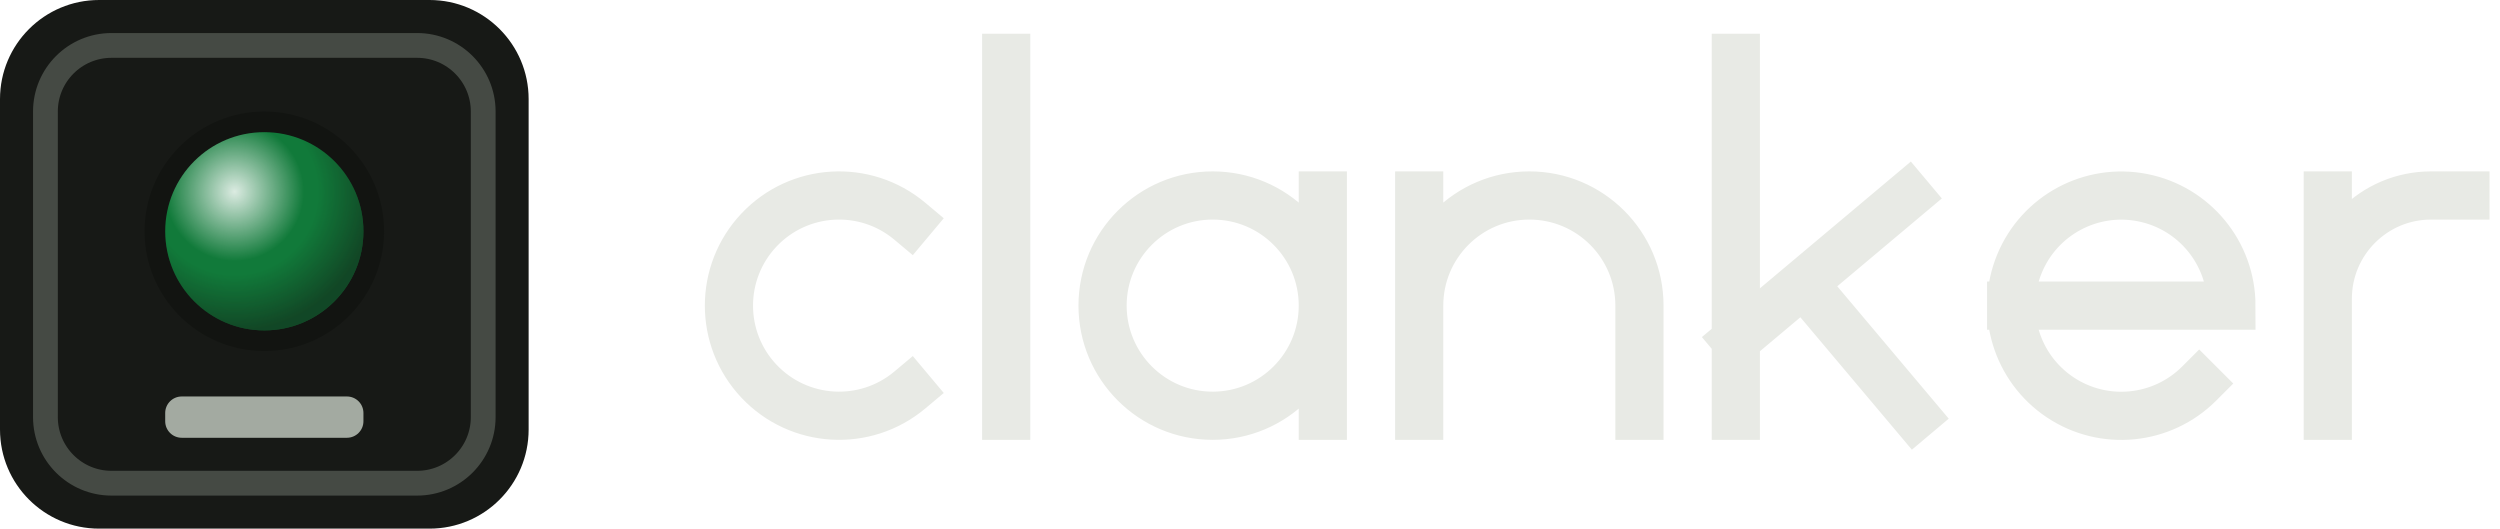
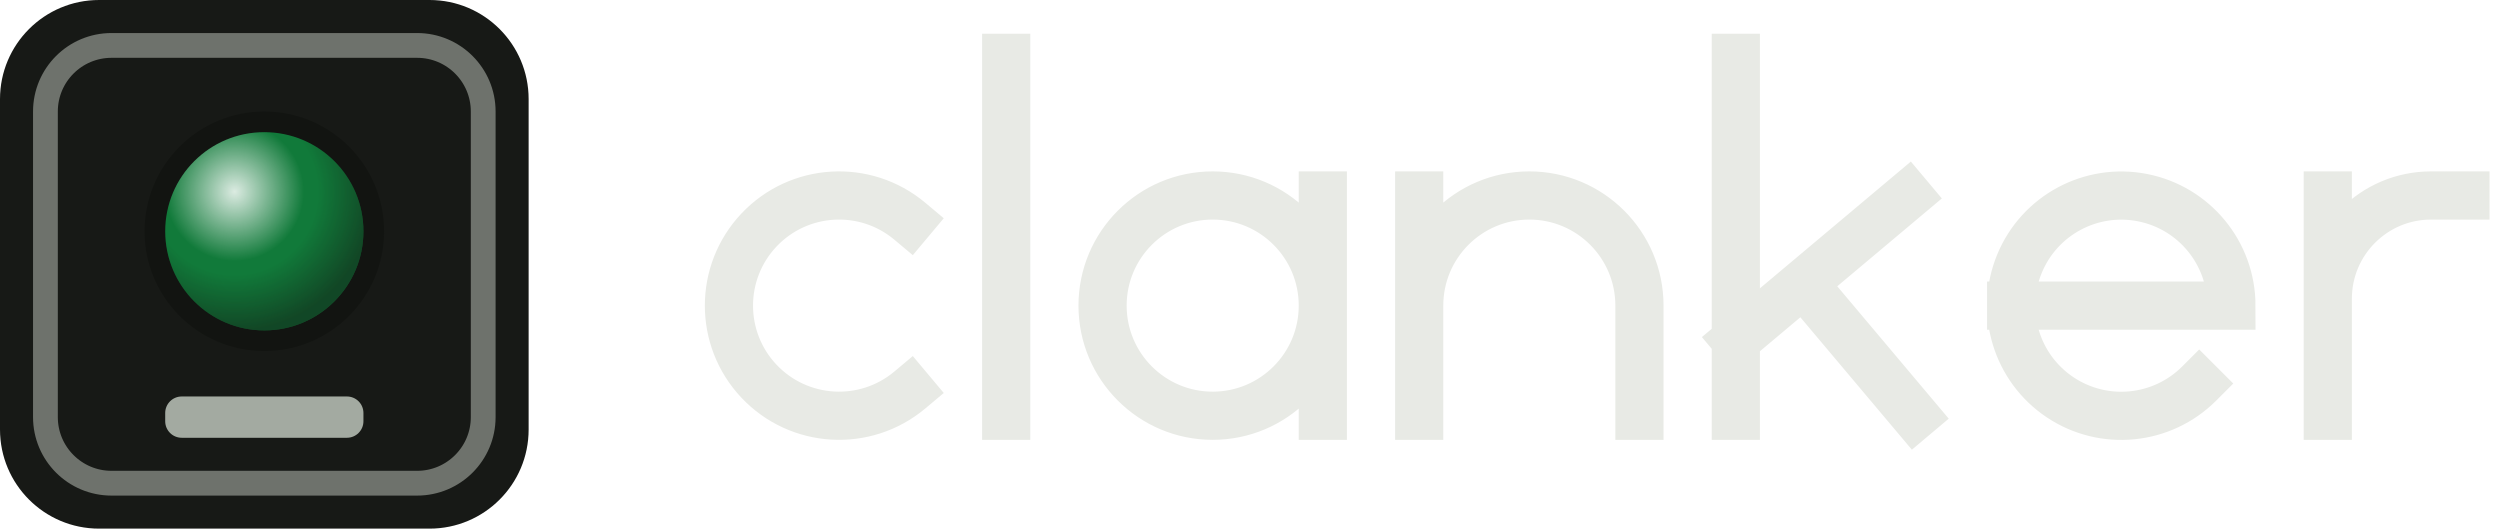
<svg xmlns="http://www.w3.org/2000/svg" viewBox="0 0 227 48" width="227" height="48" role="img" aria-label="clanker">
  <g transform="scale(1.5)">
    <defs>
      <radialGradient id="dome" cx="35%" cy="30%" r="70%">
        <stop offset="0" stop-color="#ffffff" stop-opacity="0.85" />
        <stop offset="0.5" stop-color="#ffffff" stop-opacity="0" />
        <stop offset="0.6" stop-color="#121411" stop-opacity="0" />
        <stop offset="1" stop-color="#121411" stop-opacity="0.5" />
      </radialGradient>
    </defs>
    <rect width="32" height="32" rx="6" fill="#171916" />
-     <rect x="2.75" y="2.75" width="26.5" height="26.5" rx="4" fill="none" stroke="#454a44" stroke-width="1.5" />
+     <rect x="2.75" y="2.75" width="26.5" height="26.5" rx="4" fill="none" stroke="#6e726c" stroke-width="1.5" />
    <circle cx="16" cy="14" r="7.25" fill="#121411" />
    <circle cx="16" cy="14" r="6" fill="#117a3a" />
    <circle cx="16" cy="14" r="6" fill="url(#dome)" />
    <rect x="10" y="24" width="12" height="2.5" rx="1" fill="#a3aaa1" />
  </g>
  <path d="M13.14 12.87A8 8 0 1 0 13.14 25.13M20.14 1V27M43.14 19A8 8 0 1 0 27.14 19A8 8 0 1 0 43.14 19M43.14 11V27M50.14 11V27M50.14 19A8 8 0 0 1 66.14 19V27M73.14 1V27M85.64 11L73.14 21.5M78.14 17.5L86.14 27M93.14 19H109.14A8 8 0 1 0 106.8 24.66M116.14 11V27M116.14 18.5A7.5 7.5 0 0 1 123.64 11H126.14" transform="translate(66.1875 4) scale(1.25)" fill="none" stroke="#e8eae5" stroke-width="3.5" stroke-linecap="square" />
</svg>
